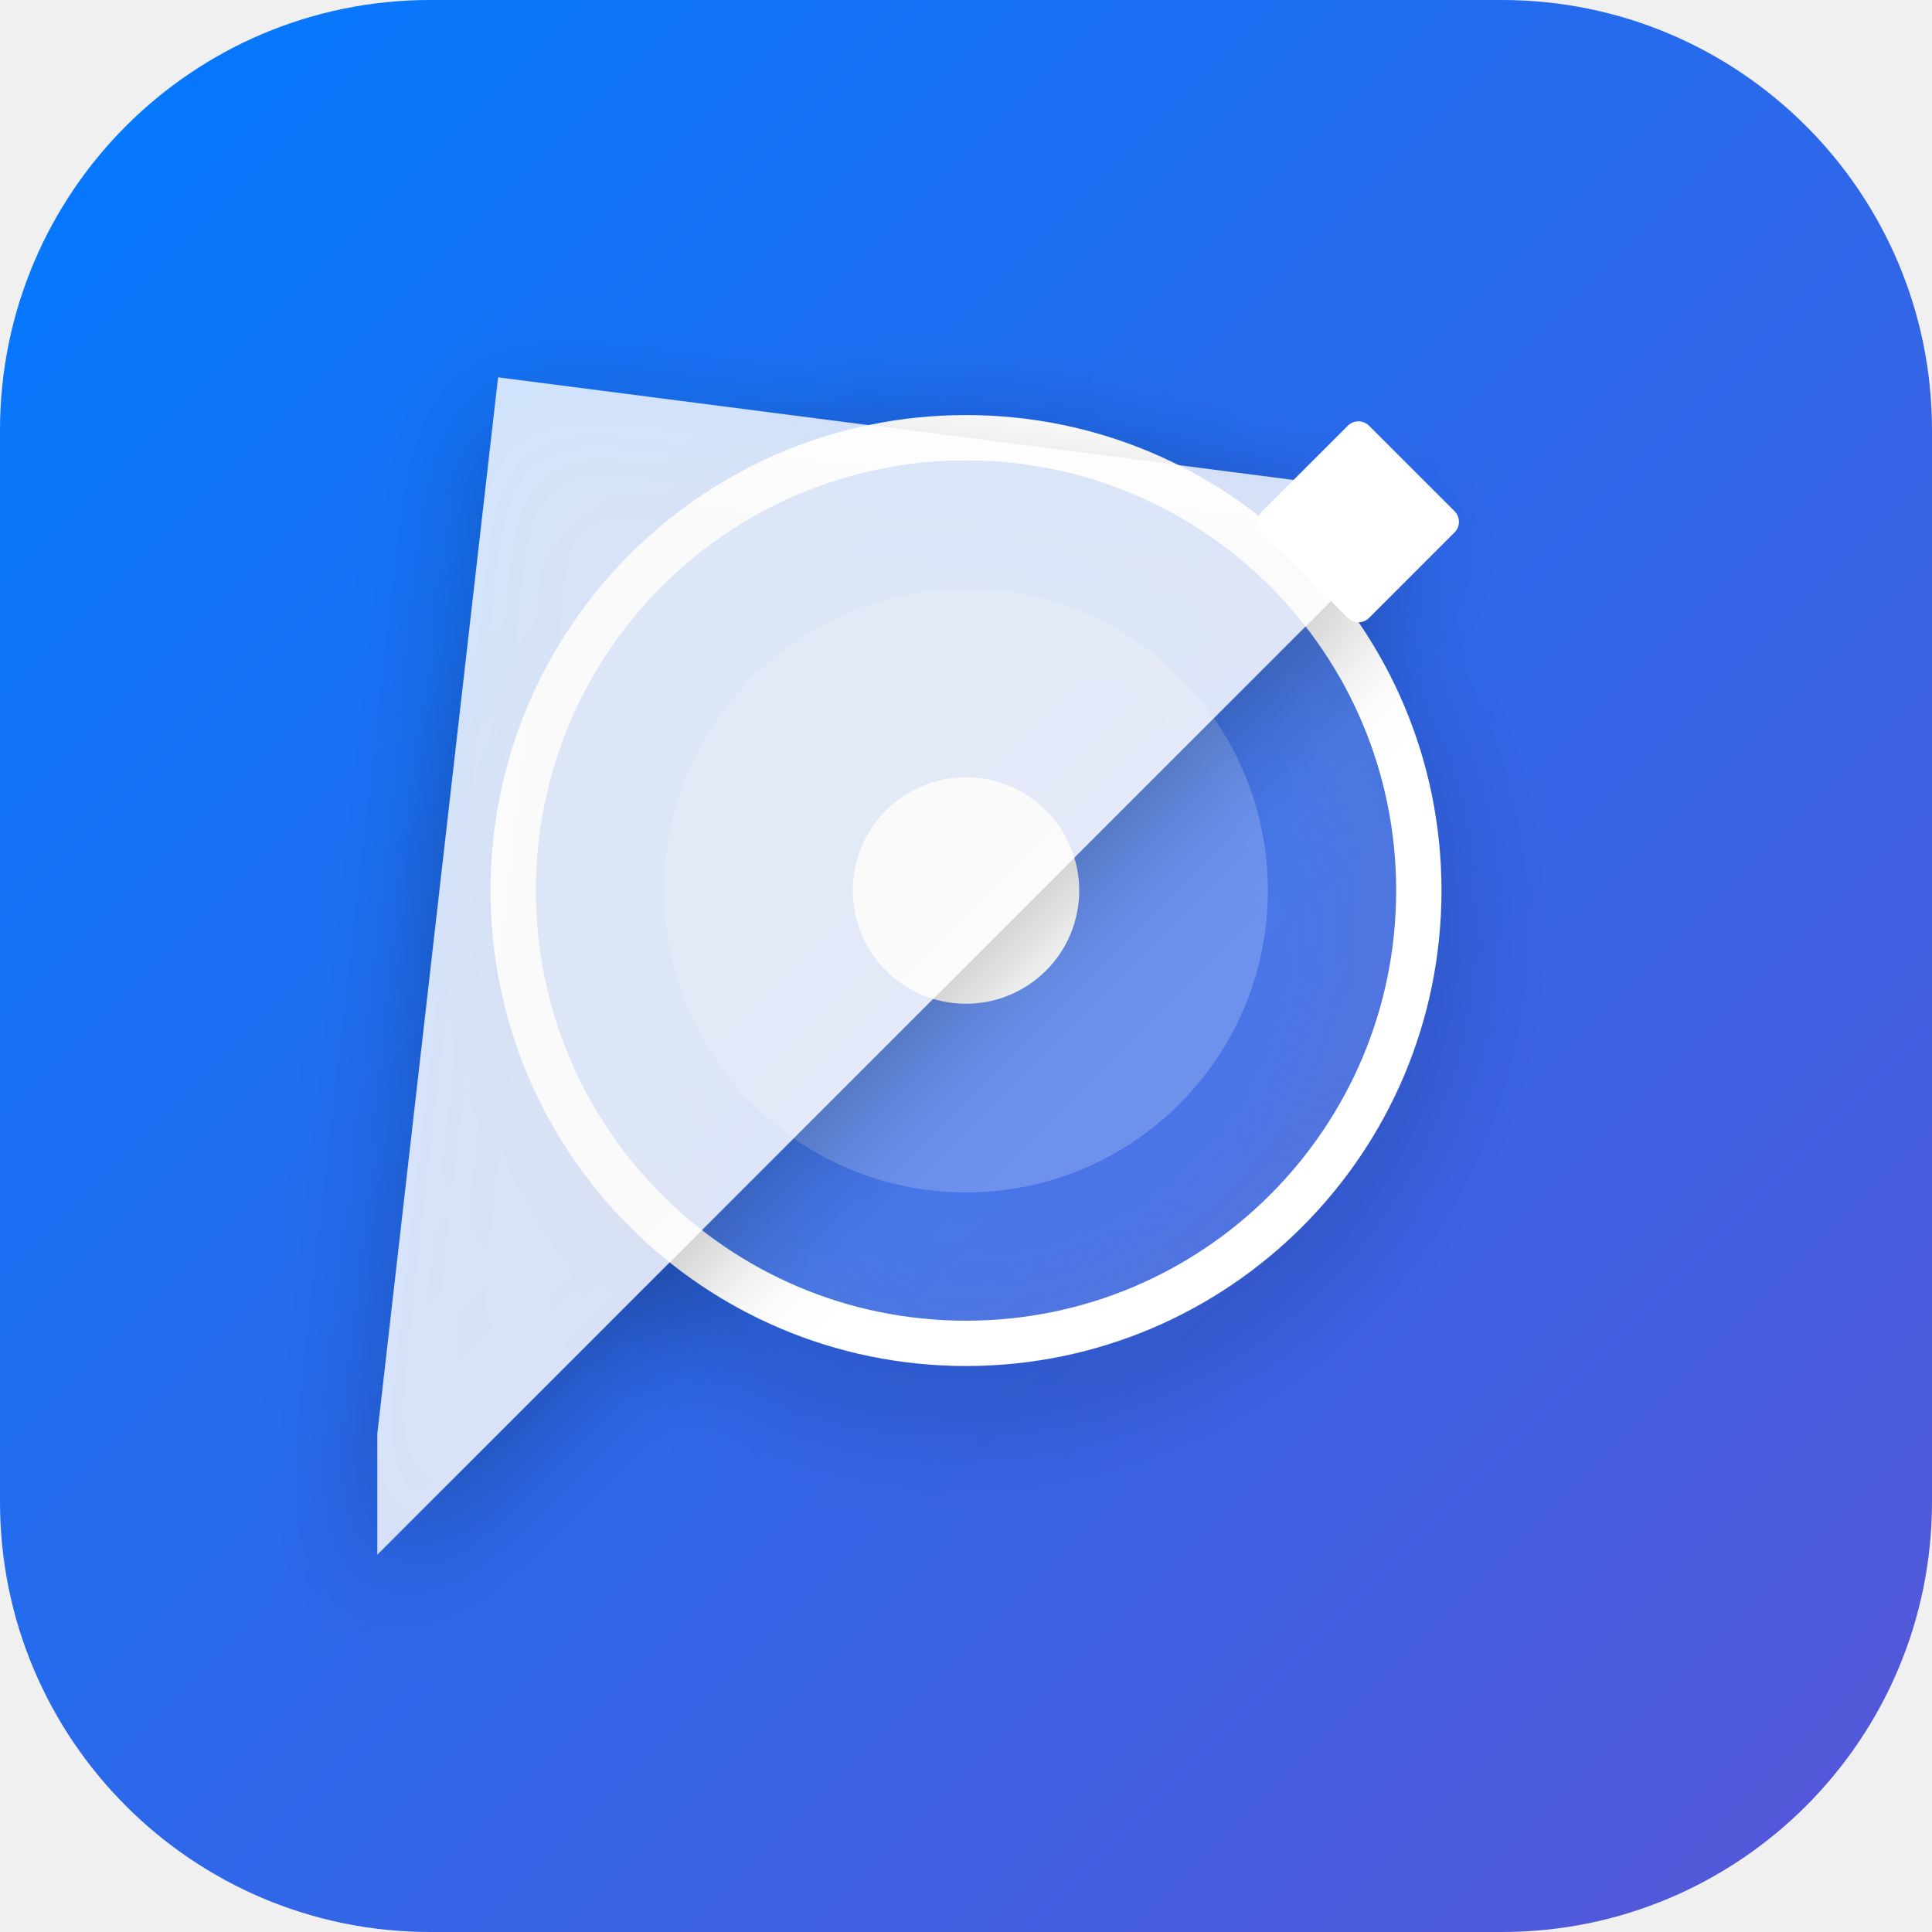
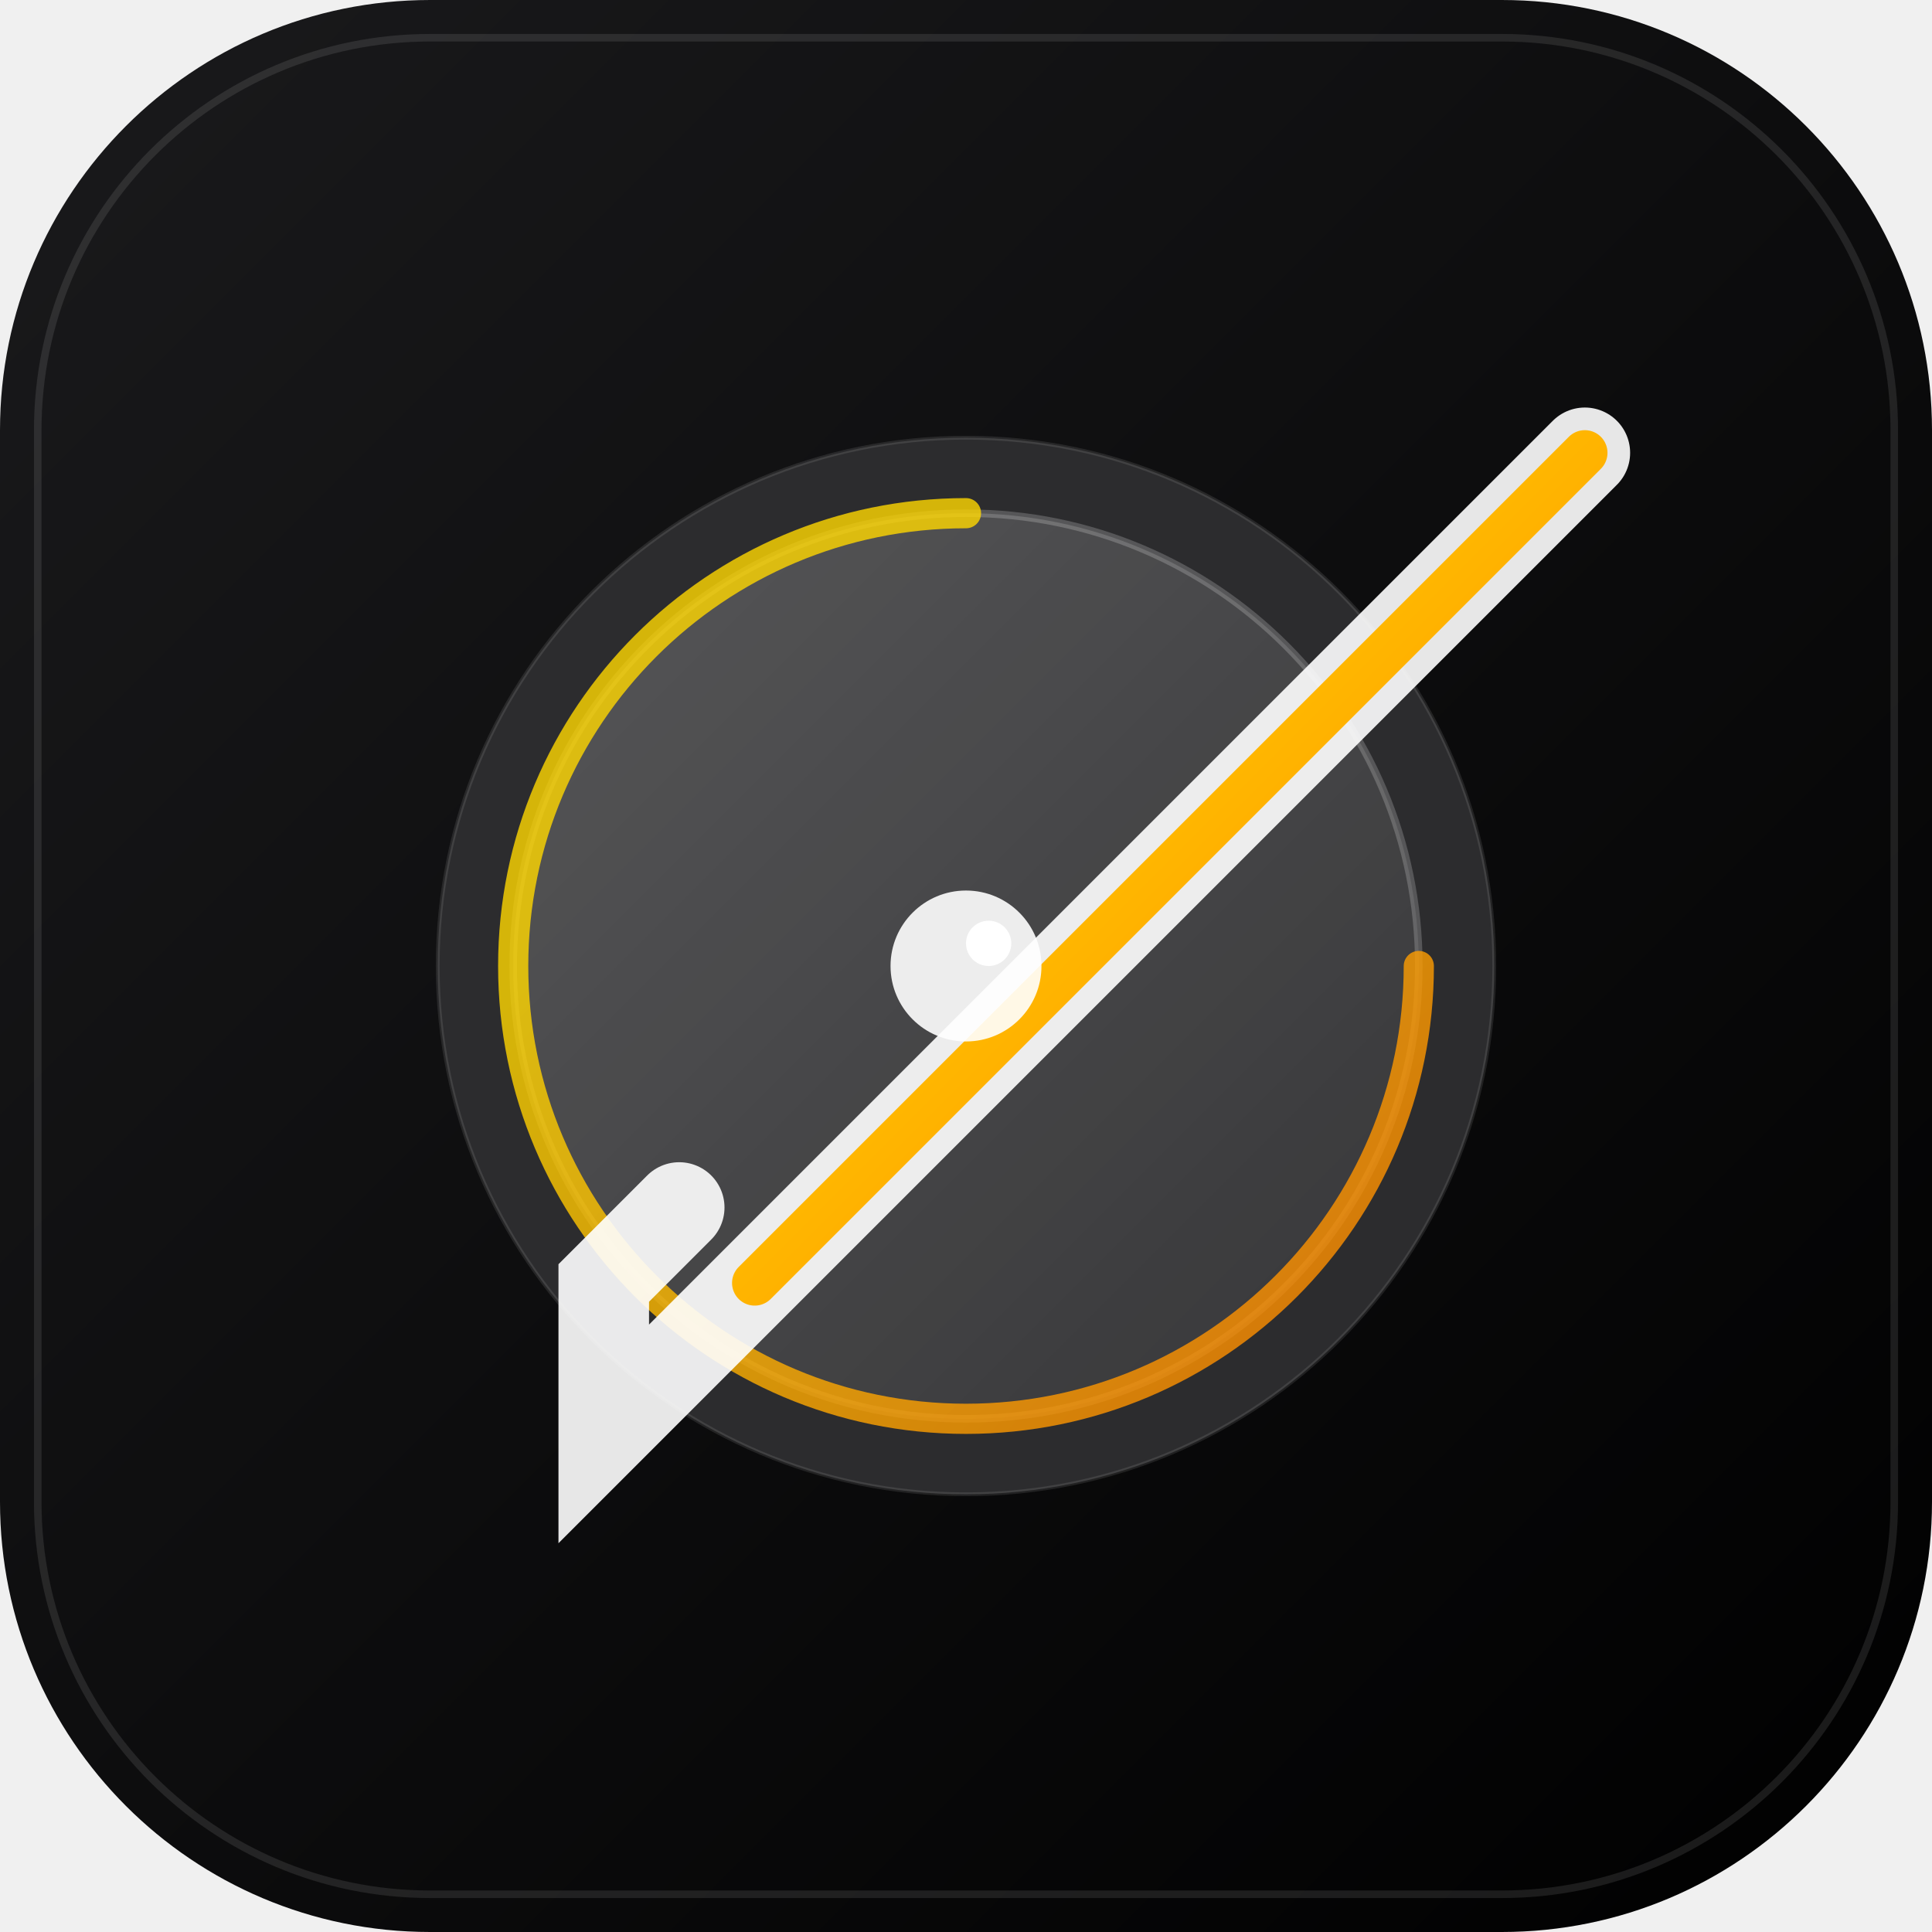
<svg xmlns="http://www.w3.org/2000/svg" width="512" height="512" viewBox="0 0 512 512" fill="none">
  <defs>
-     <linearGradient id="grad" x1="0" y1="0" x2="512" y2="512" gradientUnits="userSpaceOnUse">
-       <stop stop-color="#007AFF" />
-       <stop offset="1" stop-color="#5856D6" />
+     <linearGradient id="bg_grad" x1="0" y1="0" x2="512" y2="512" gradientUnits="userSpaceOnUse">
+       <stop stop-color="#1A1A1C" />
+       <stop offset="1" stop-color="#000000" />
    </linearGradient>
-     <filter id="shadow" x="-20%" y="-20%" width="140%" height="140%">
-       <feDropShadow dx="0" dy="10" stdDeviation="15" flood-opacity="0.3" />
+     <linearGradient id="glass_grad" x1="140" y1="140" x2="372" y2="372" gradientUnits="userSpaceOnUse">
+       <stop stop-color="white" stop-opacity="0.2" />
+       <stop offset="1" stop-color="white" stop-opacity="0.05" />
+     </linearGradient>
+     <linearGradient id="gold_grad" x1="300" y1="100" x2="450" y2="250" gradientUnits="userSpaceOnUse">
+       <stop stop-color="#FFD700" />
+       <stop offset="1" stop-color="#FF8C00" />
+     </linearGradient>
+     <filter id="blur_filter" x="-20%" y="-20%" width="140%" height="140%">
+       <feGaussianBlur in="SourceGraphic" stdDeviation="15" />
    </filter>
  </defs>
-   <rect width="512" height="512" rx="114" fill="url(#grad)" />
-   <circle cx="256" cy="236" r="120" fill="white" fill-opacity="0.1" stroke="white" stroke-width="12" filter="url(#shadow)" />
-   <circle cx="256" cy="236" r="80" fill="white" fill-opacity="0.2" />
-   <circle cx="256" cy="236" r="30" fill="white" />
-   <path d="M380 132L132 380L100 412L100 380L132 100L380 132Z" fill="white" fill-opacity="0.8" filter="url(#shadow)" />
-   <rect x="360" y="110" width="40" height="40" rx="4" transform="rotate(45 360 110)" fill="white" />
+   <rect width="512" height="512" rx="114" fill="url(#bg_grad)" />
+   <rect x="10" y="10" width="492" height="492" rx="104" stroke="white" stroke-opacity="0.1" stroke-width="2" />
+   <circle cx="256" cy="256" r="140" fill="#2C2C2E" stroke="white" stroke-opacity="0.1" stroke-width="1" />
+   <circle cx="256" cy="256" r="120" fill="url(#glass_grad)" stroke="white" stroke-opacity="0.2" stroke-width="2" />
+   <path d="M256 136C189.726 136 136 189.726 136 256C136 322.274 189.726 376 256 376C322.274 376 376 322.274 376 256" stroke="url(#gold_grad)" stroke-width="8" stroke-linecap="round" opacity="0.8" />
+   <path d="M420 120L200 340L160 380L160 340L180 320" stroke="white" stroke-width="24" stroke-linecap="round" opacity="0.9" />
+   <path d="M420 120L200 340" stroke="url(#gold_grad)" stroke-width="12" stroke-linecap="round" />
+   <circle cx="256" cy="256" r="20" fill="white" opacity="0.9" />
+   <circle cx="262" cy="250" r="6" fill="white" />
</svg>
